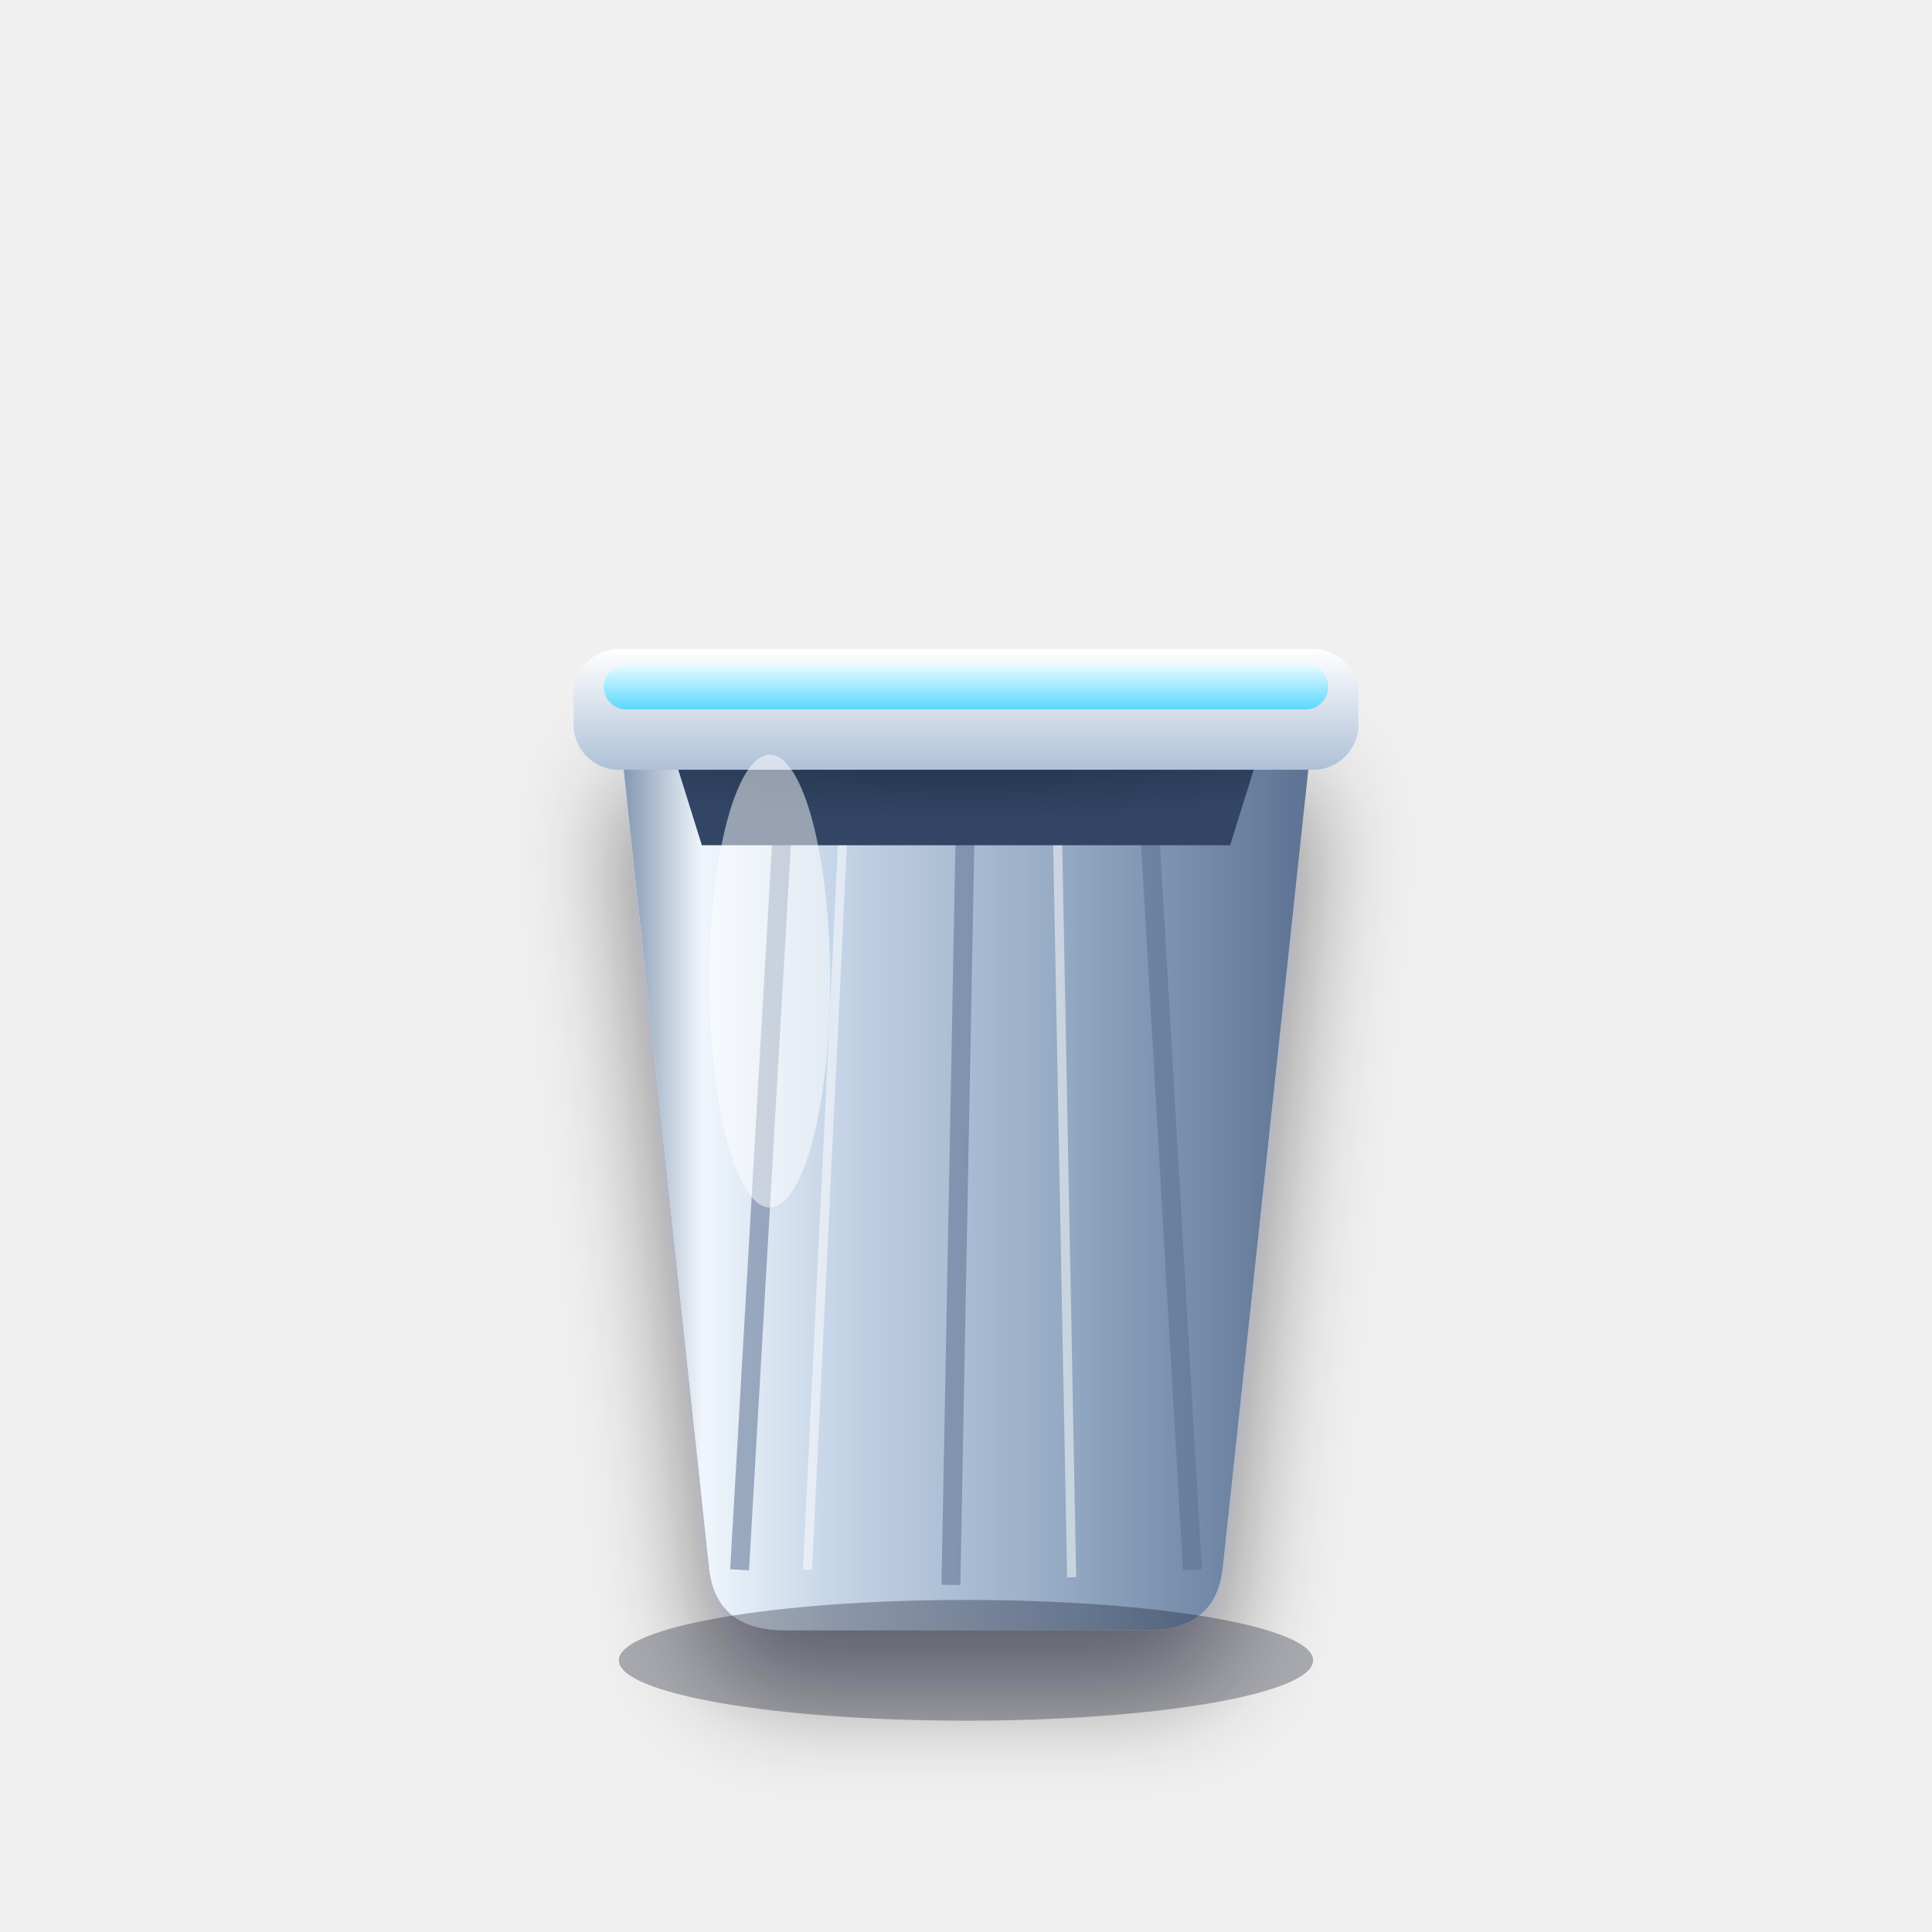
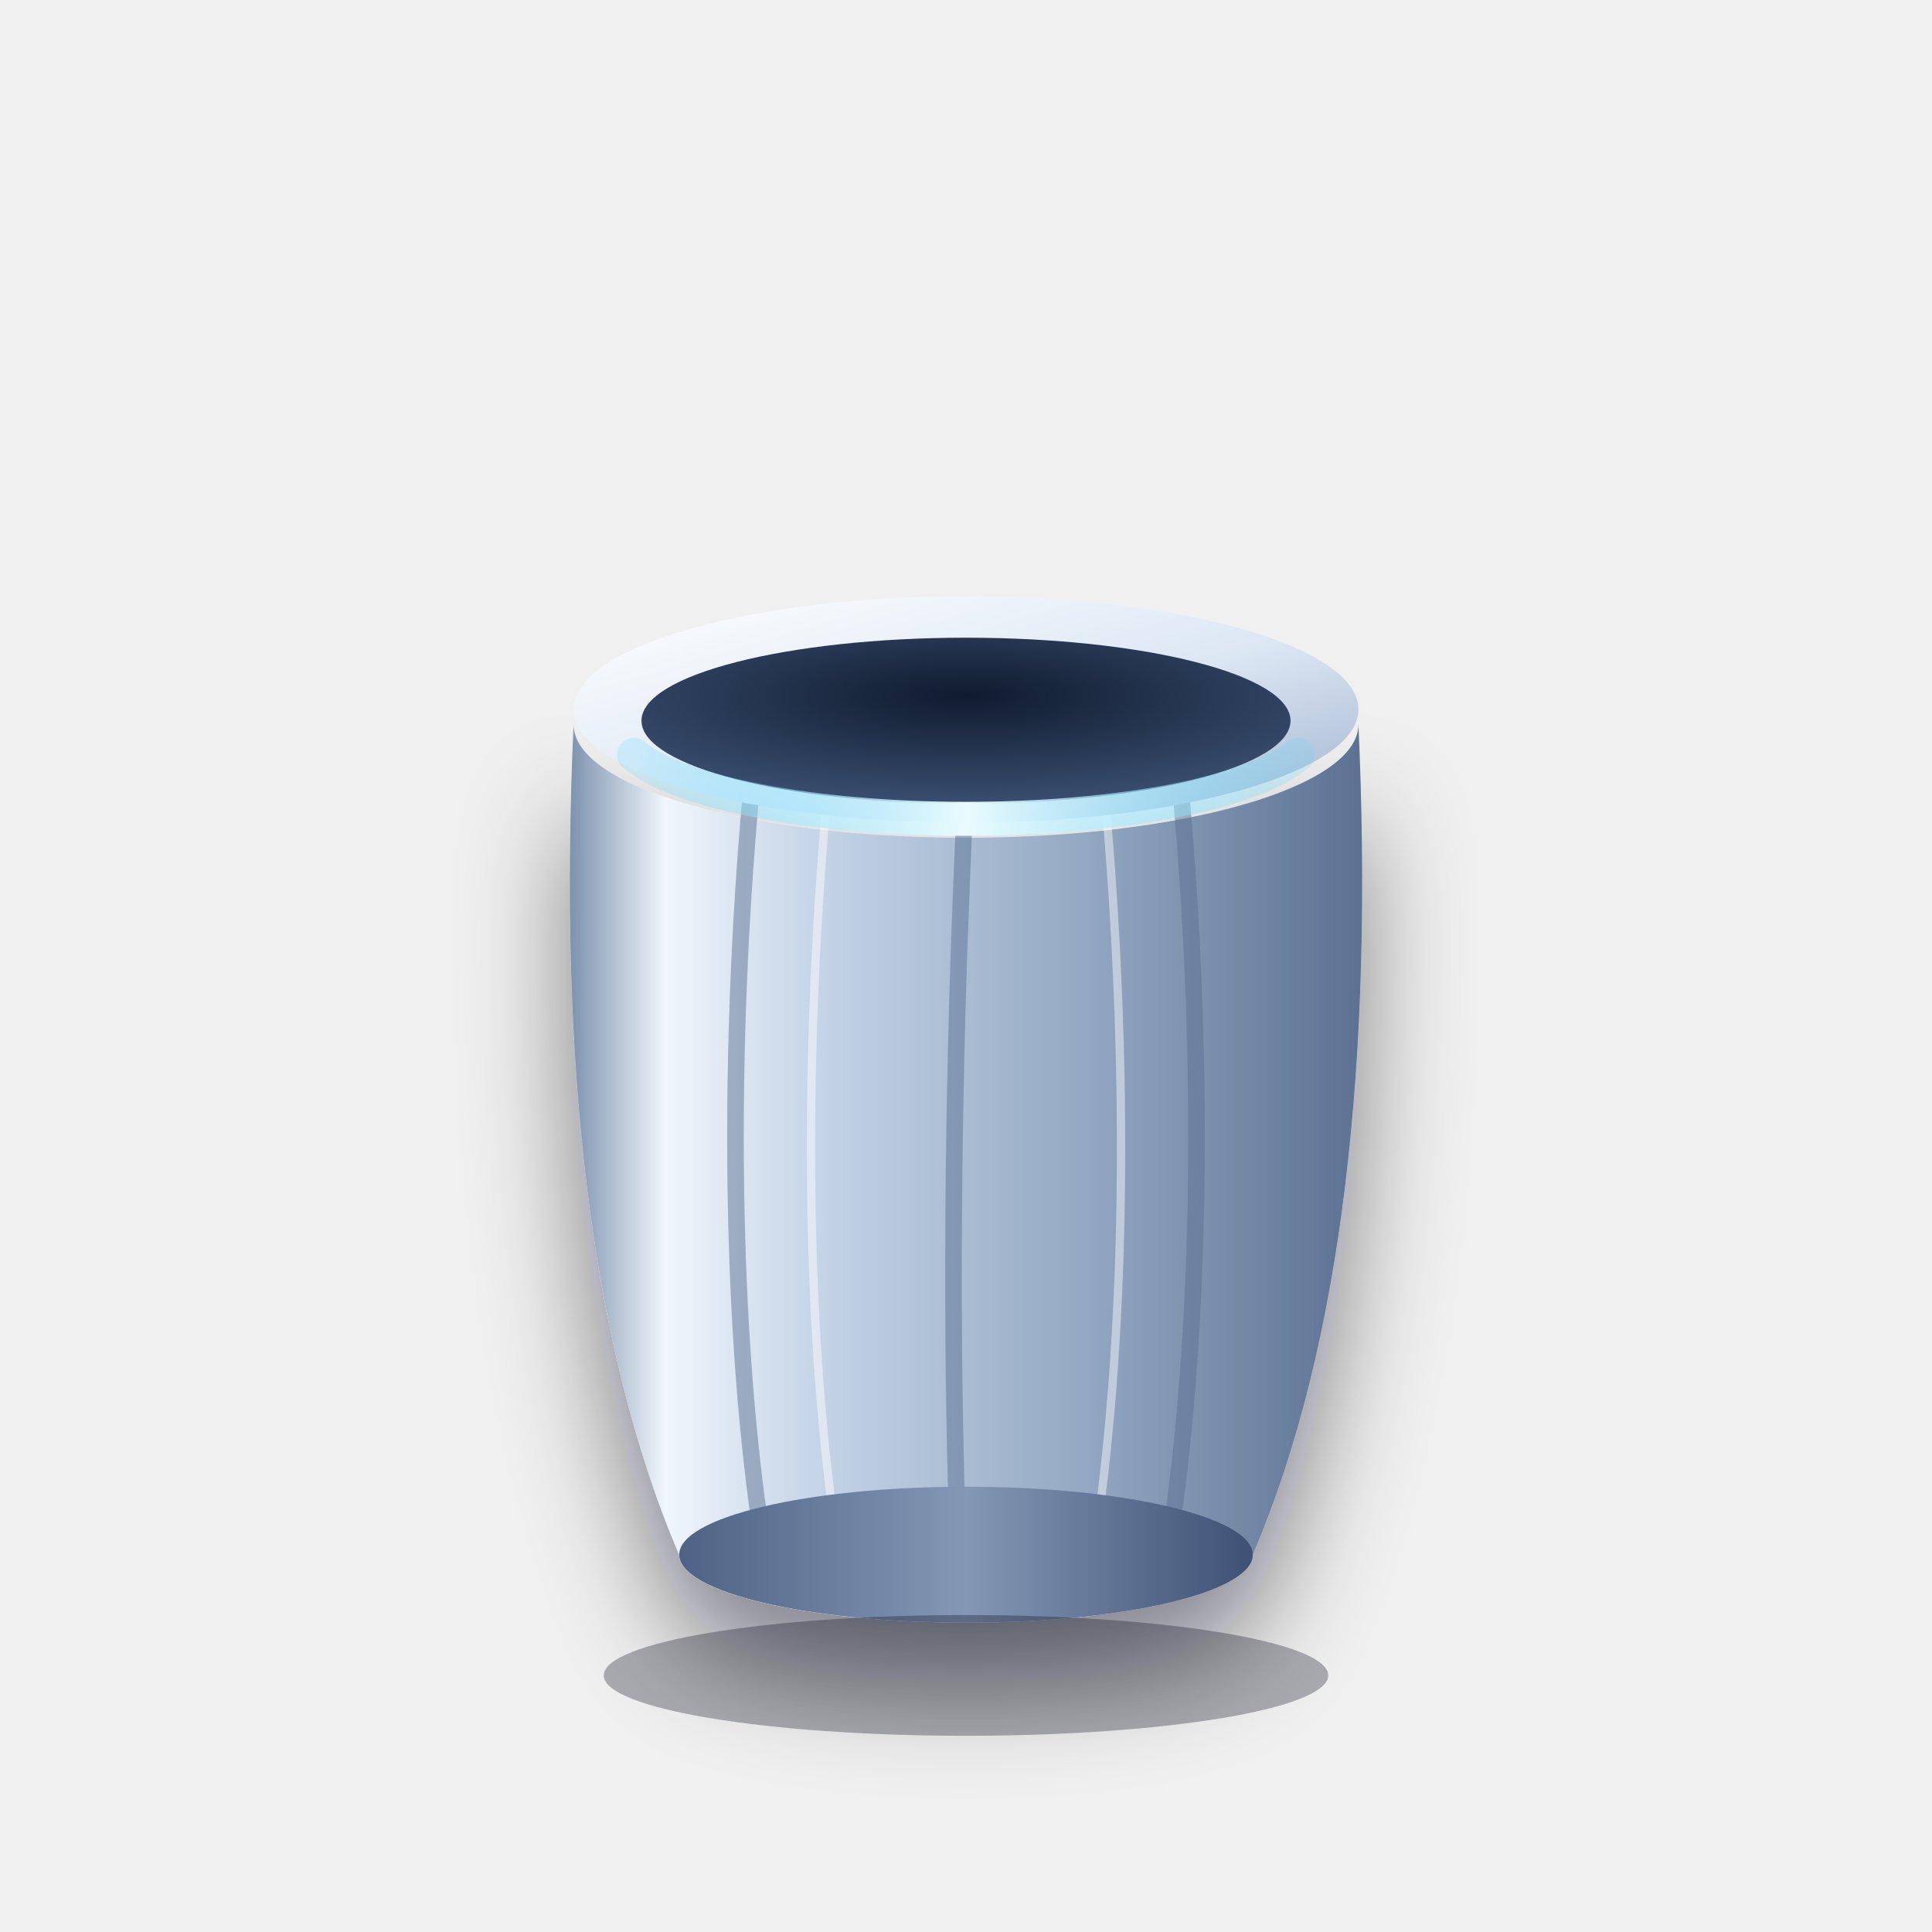
<svg xmlns="http://www.w3.org/2000/svg" viewBox="0 0 256 256" width="256" height="256">
  <defs>
    <linearGradient id="binGrad" x1="0%" y1="0%" x2="100%" y2="0%">
      <stop offset="0%" stop-color="#7E93AE" />
      <stop offset="12%" stop-color="#F0F6FC" />
      <stop offset="30%" stop-color="#C7D6E8" />
      <stop offset="65%" stop-color="#93A8C2" />
      <stop offset="100%" stop-color="#5C7192" />
    </linearGradient>
-     <linearGradient id="rimGrad" x1="0%" y1="0%" x2="0%" y2="100%">
+     <linearGradient id="rimTop" x1="0%" y1="0%" x2="100%" y2="100%">
      <stop offset="0%" stop-color="#FFFFFF" />
-       <stop offset="100%" stop-color="#AEC0D8" />
+       <stop offset="55%" stop-color="#DCE7F4" />
+       <stop offset="100%" stop-color="#9FB2CC" />
    </linearGradient>
-     <linearGradient id="tabGlow" x1="0%" y1="0%" x2="0%" y2="100%">
-       <stop offset="0%" stop-color="#EAFBFF" />
-       <stop offset="100%" stop-color="#5AD8FF" />
+     <linearGradient id="tabGlow" x1="0%" y1="0%" x2="100%" y2="0%">
+       <stop offset="0%" stop-color="#5AD8FF" stop-opacity="0.2" />
+       <stop offset="50%" stop-color="#EAFBFF" />
+       <stop offset="100%" stop-color="#5AD8FF" stop-opacity="0.2" />
    </linearGradient>
-     <radialGradient id="insideDark" cx="50%" cy="0%" r="80%">
-       <stop offset="0%" stop-color="#1B2C42" />
-       <stop offset="100%" stop-color="#324564" />
+     <radialGradient id="insideDark" cx="50%" cy="35%" r="65%">
+       <stop offset="0%" stop-color="#0F1B2E" />
+       <stop offset="100%" stop-color="#3A4E70" />
    </radialGradient>
+     <linearGradient id="baseShade" x1="0%" y1="0%" x2="100%" y2="0%">
+       <stop offset="0%" stop-color="#4E6285" />
+       <stop offset="50%" stop-color="#8497B4" />
+       <stop offset="100%" stop-color="#3E5074" />
+     </linearGradient>
    <filter id="softShadow" x="-30%" y="-30%" width="160%" height="160%">
      <feDropShadow dx="0" dy="8" stdDeviation="7" flood-color="#020818" flood-opacity="0.45" />
    </filter>
-     <filter id="glowBlur" x="-80%" y="-80%" width="260%" height="260%">
-       <feGaussianBlur stdDeviation="3" />
-     </filter>
  </defs>
-   <path d="M 82 96            L 174 96            L 162 208            Q 161 216 152 216            L 104 216            Q 95 216 94 208            Z" fill="url(#binGrad)" filter="url(#softShadow)" />
-   <g stroke="#5C7192" stroke-width="2.5" opacity="0.55">
-     <line x1="104" y1="104" x2="98" y2="208" />
-     <line x1="128" y1="104" x2="126" y2="210" />
-     <line x1="152" y1="104" x2="158" y2="208" />
+   <path d="M 76 96            C 74 140, 78 178, 90 206            A 38 9 0 0 0 166 206            C 178 178, 182 140, 180 96            A 52 15 0 0 1 76 96 Z" fill="url(#binGrad)" filter="url(#softShadow)" />
+   <g stroke="#5C7192" stroke-width="2.2" opacity="0.5" fill="none">
+     <path d="M 100 100 C 96 140, 97 178, 101 204" />
+     <path d="M 128 104 C 126 144, 126 180, 127 206" />
+     <path d="M 156 100 C 160 140, 159 178, 155 204" />
  </g>
-   <g stroke="#FFFFFF" stroke-width="1.2" opacity="0.5">
-     <line x1="112" y1="104" x2="107" y2="208" />
-     <line x1="140" y1="104" x2="142" y2="209" />
+   <g stroke="#FFFFFF" stroke-width="1.1" opacity="0.45" fill="none">
+     <path d="M 110 101 C 106 142, 107 179, 111 205" />
+     <path d="M 146 101 C 150 142, 149 179, 145 205" />
  </g>
-   <path d="M 88 96 L 168 96 L 163 112 L 93 112 Z" fill="url(#insideDark)" />
-   <rect x="76" y="86" width="104" height="16" rx="6" fill="url(#rimGrad)" />
-   <rect x="80" y="88" width="96" height="6" rx="3" fill="url(#tabGlow)" />
-   <ellipse cx="102" cy="130" rx="8" ry="30" fill="#FFFFFF" opacity="0.5" />
-   <ellipse cx="128" cy="220" rx="46" ry="8" fill="#020818" opacity="0.3" />
+   <ellipse cx="128" cy="206" rx="38" ry="9" fill="url(#baseShade)" />
+   <ellipse cx="128" cy="94" rx="52" ry="15" fill="url(#rimTop)" />
+   <ellipse cx="128" cy="95.5" rx="43" ry="11" fill="url(#insideDark)" />
+   <path d="M 84 100 A 46 12 0 0 0 172 100" fill="none" stroke="url(#tabGlow)" stroke-width="4.5" stroke-linecap="round" />
+   <ellipse cx="128" cy="222" rx="48" ry="8" fill="#020818" opacity="0.3" />
</svg>
